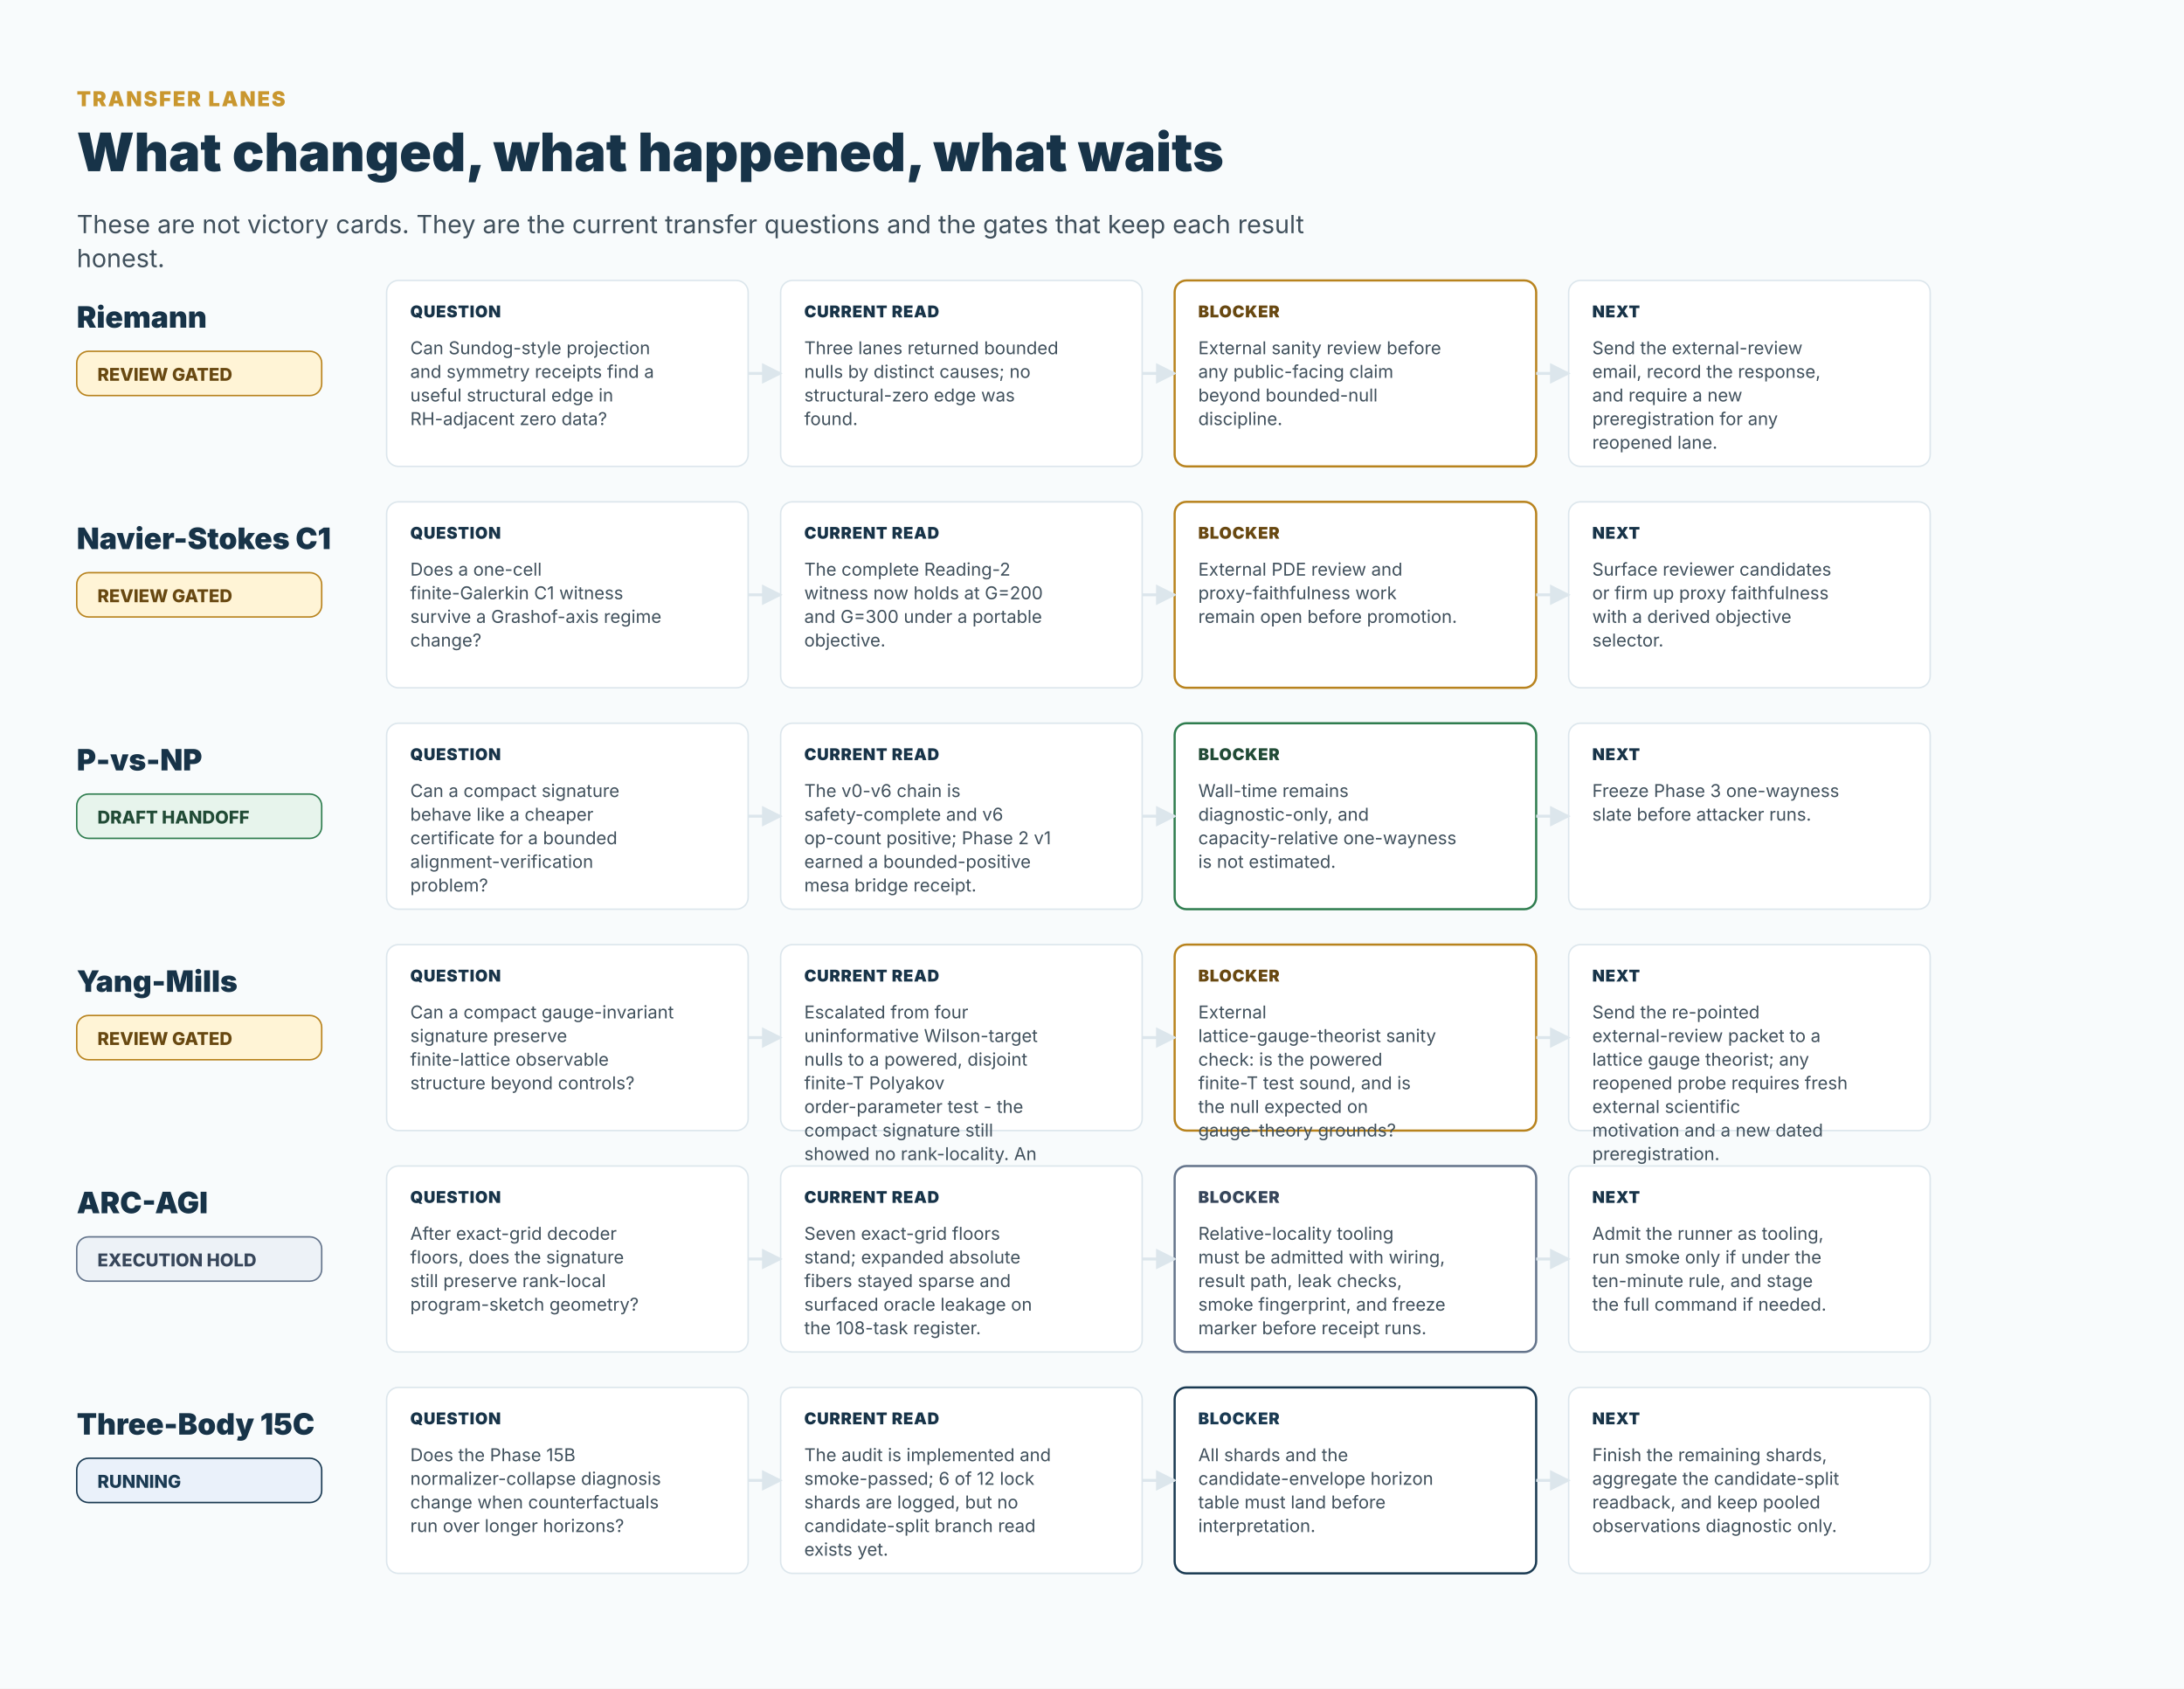
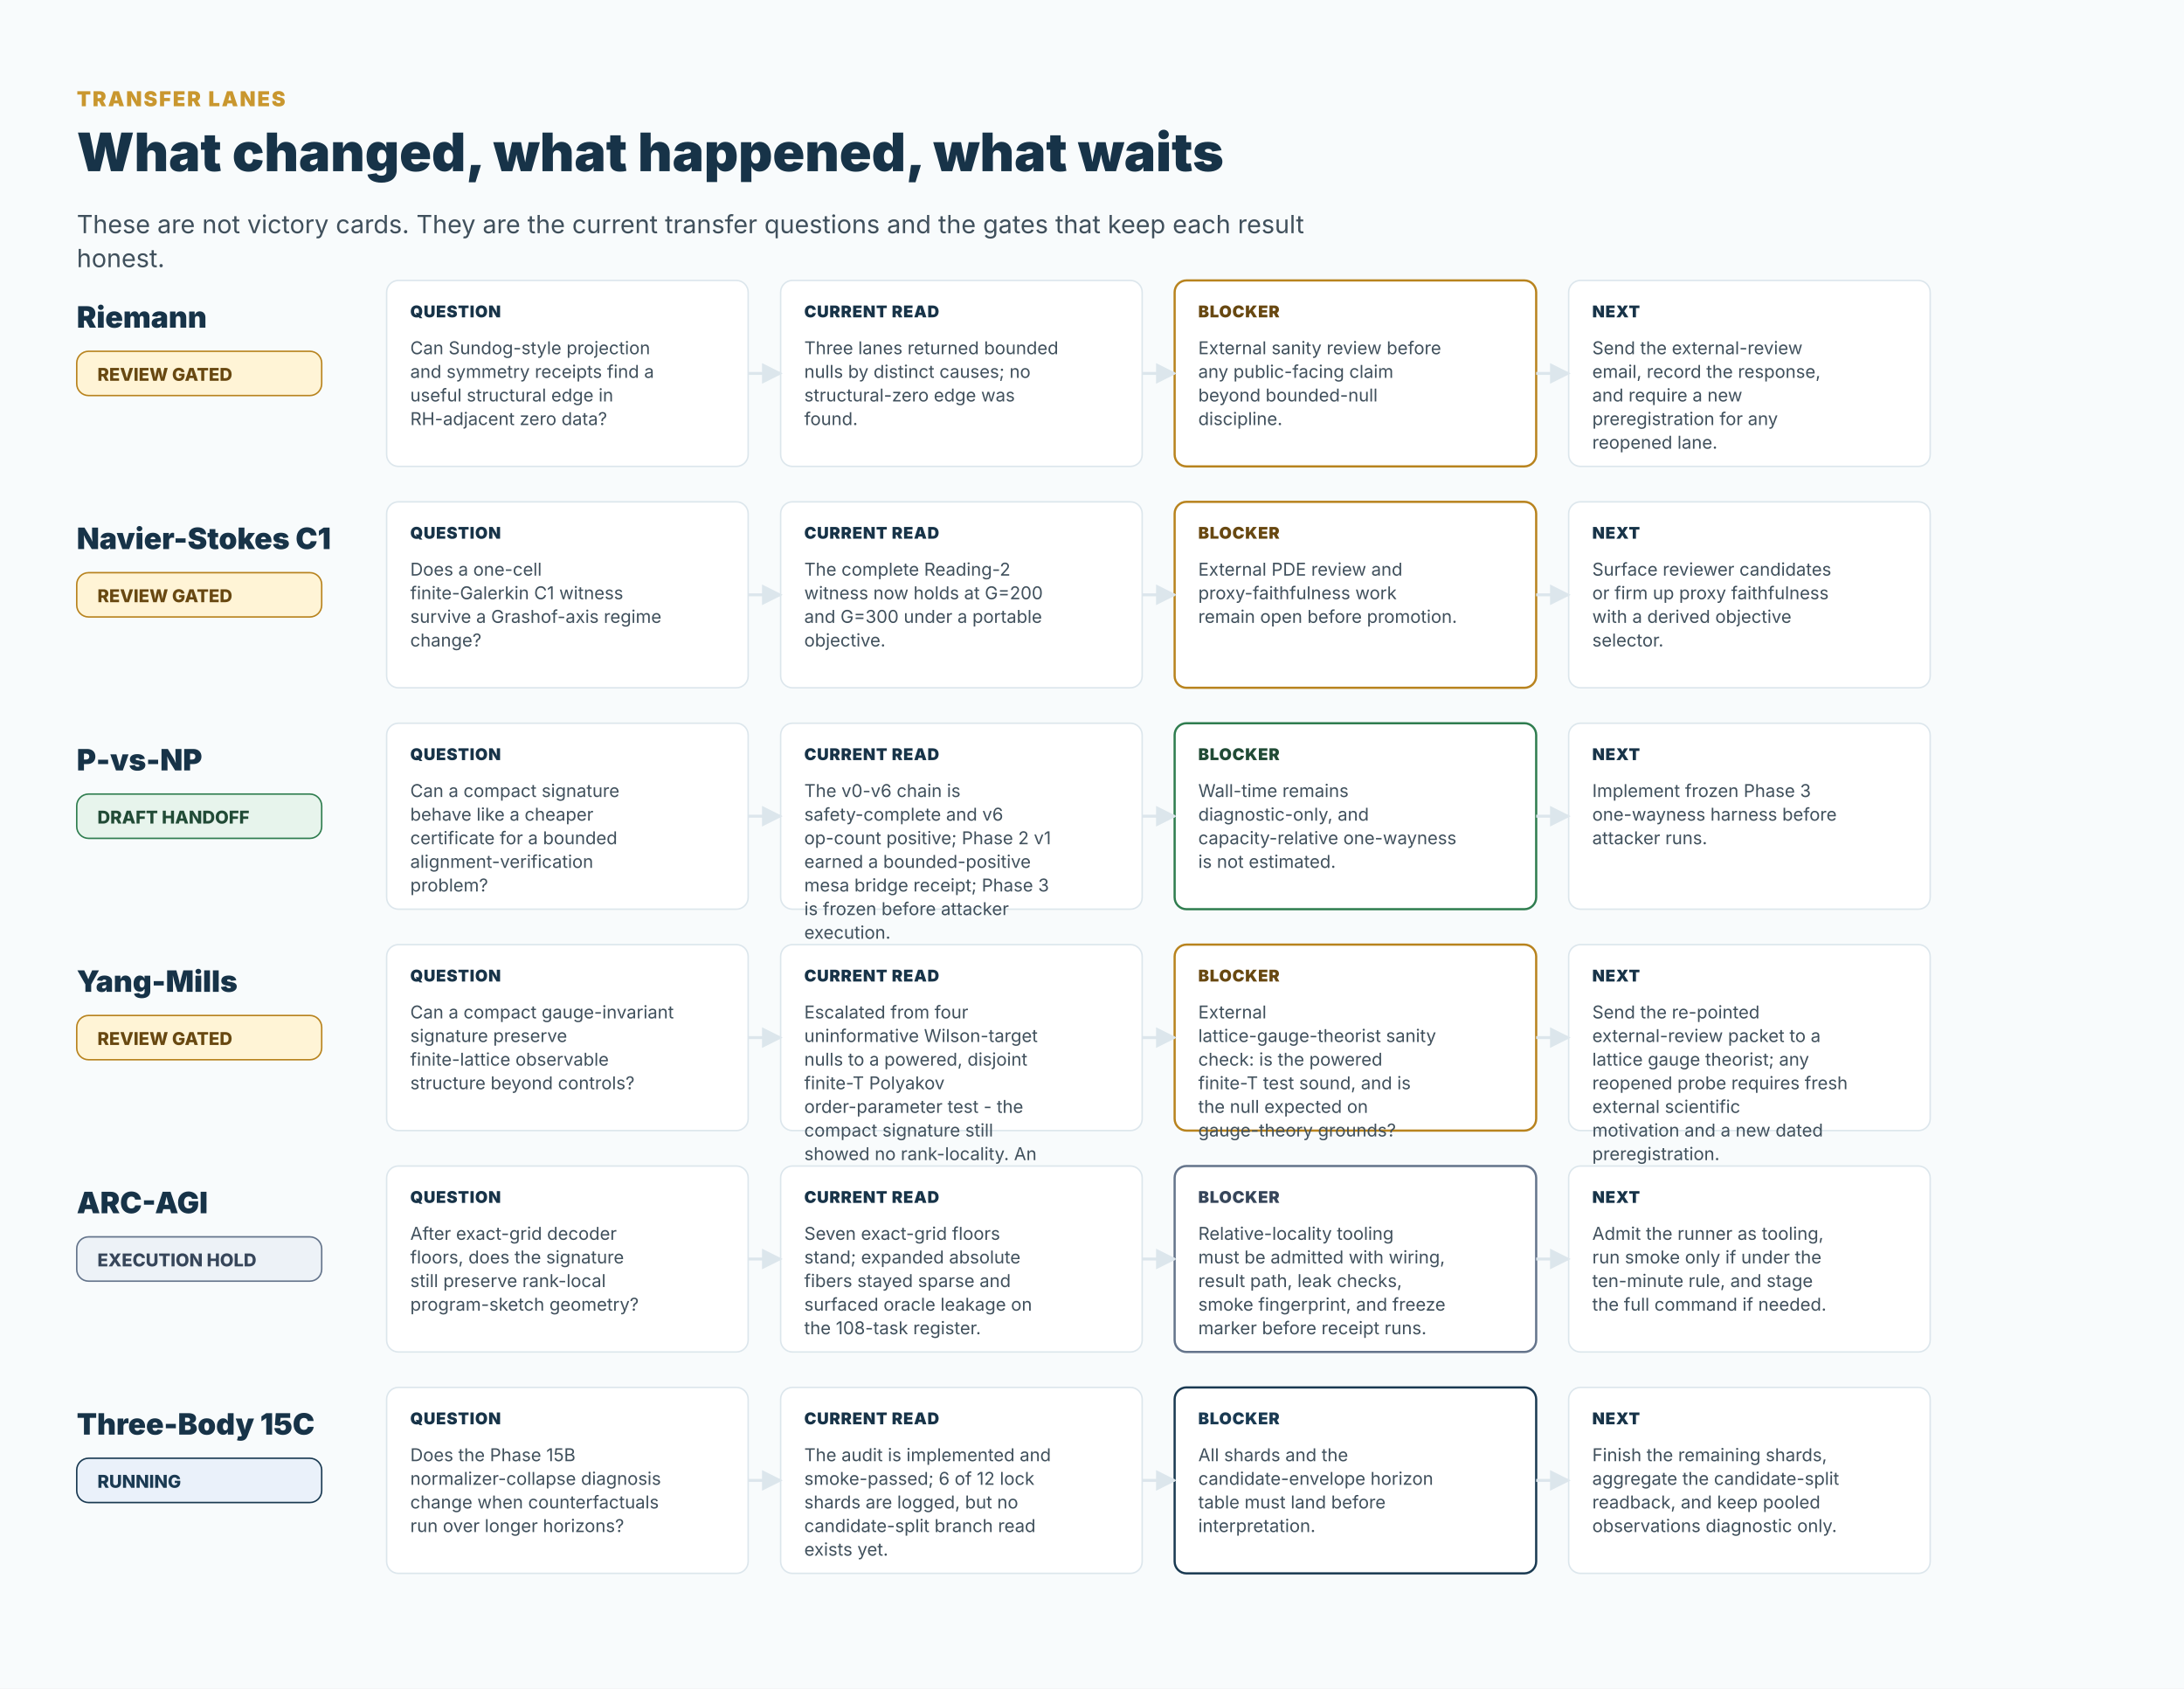
<svg xmlns="http://www.w3.org/2000/svg" viewBox="0 0 1480 1144" width="1480" height="1144" role="img" aria-labelledby="title desc">
  <rect width="1480" height="1144" fill="#F8FBFC" />
  <defs>
    <marker id="arrow" viewBox="0 0 10 10" refX="9" refY="5" markerWidth="7" markerHeight="7" orient="auto-start-reverse">
      <path d="M0,0 L10,5 L0,10 z" fill="#DCE6EC" stroke="none" />
    </marker>
  </defs>
  <text x="52" y="72" fill="#C9972F" font-family="system-ui, -apple-system, BlinkMacSystemFont, 'Segoe UI', sans-serif" font-size="14" font-weight="850" letter-spacing="0.08em">TRANSFER LANES</text>
  <text x="52" y="116" fill="#173348" font-family="system-ui, -apple-system, BlinkMacSystemFont, 'Segoe UI', sans-serif" font-size="36" font-weight="850" text-anchor="start" letter-spacing="0">
    <tspan x="52" dy="0">What changed, what happened, what waits</tspan>
  </text>
  <text x="52" y="158" fill="#40505C" font-family="system-ui, -apple-system, BlinkMacSystemFont, 'Segoe UI', sans-serif" font-size="17" font-weight="400" text-anchor="start" letter-spacing="0">
    <tspan x="52" dy="0">These are not victory cards. They are the current transfer questions and the gates that keep each result</tspan>
    <tspan x="52" dy="23">honest.</tspan>
  </text>
  <g data-project="riemann">
    <text x="52" y="222" fill="#173348" font-family="system-ui, -apple-system, BlinkMacSystemFont, 'Segoe UI', sans-serif" font-size="20" font-weight="850" letter-spacing="0">Riemann</text>
    <g>
      <rect x="52" y="238" width="166" height="30" rx="8" fill="#FFF4D6" stroke="#B8831E" stroke-width="1" />
      <text x="66" y="258" fill="#684811" font-family="system-ui, -apple-system, BlinkMacSystemFont, 'Segoe UI', sans-serif" font-size="12" font-weight="800" letter-spacing="0">REVIEW GATED</text>
    </g>
    <g>
      <rect x="262" y="190" width="245" height="126" rx="8" fill="#FFFFFF" stroke="#DCE6EC" stroke-width="1" />
      <text x="278" y="215" fill="#173348" font-family="system-ui, -apple-system, BlinkMacSystemFont, 'Segoe UI', sans-serif" font-size="11" font-weight="850" letter-spacing="0.04em">QUESTION</text>
      <text x="278" y="240" fill="#40505C" font-family="system-ui, -apple-system, BlinkMacSystemFont, 'Segoe UI', sans-serif" font-size="12" font-weight="400" text-anchor="start" letter-spacing="0">
        <tspan x="278" dy="0">Can Sundog-style projection</tspan>
        <tspan x="278" dy="16">and symmetry receipts find a</tspan>
        <tspan x="278" dy="16">useful structural edge in</tspan>
        <tspan x="278" dy="16">RH-adjacent zero data?</tspan>
      </text>
    </g>
    <g>
      <rect x="529" y="190" width="245" height="126" rx="8" fill="#FFFFFF" stroke="#DCE6EC" stroke-width="1" />
      <text x="545" y="215" fill="#173348" font-family="system-ui, -apple-system, BlinkMacSystemFont, 'Segoe UI', sans-serif" font-size="11" font-weight="850" letter-spacing="0.04em">CURRENT READ</text>
      <text x="545" y="240" fill="#40505C" font-family="system-ui, -apple-system, BlinkMacSystemFont, 'Segoe UI', sans-serif" font-size="12" font-weight="400" text-anchor="start" letter-spacing="0">
        <tspan x="545" dy="0">Three lanes returned bounded</tspan>
        <tspan x="545" dy="16">nulls by distinct causes; no</tspan>
        <tspan x="545" dy="16">structural-zero edge was</tspan>
        <tspan x="545" dy="16">found.</tspan>
      </text>
    </g>
    <g>
      <rect x="796" y="190" width="245" height="126" rx="8" fill="#FFFFFF" stroke="#B8831E" stroke-width="1.5" />
      <text x="812" y="215" fill="#684811" font-family="system-ui, -apple-system, BlinkMacSystemFont, 'Segoe UI', sans-serif" font-size="11" font-weight="850" letter-spacing="0.04em">BLOCKER</text>
      <text x="812" y="240" fill="#40505C" font-family="system-ui, -apple-system, BlinkMacSystemFont, 'Segoe UI', sans-serif" font-size="12" font-weight="400" text-anchor="start" letter-spacing="0">
        <tspan x="812" dy="0">External sanity review before</tspan>
        <tspan x="812" dy="16">any public-facing claim</tspan>
        <tspan x="812" dy="16">beyond bounded-null</tspan>
        <tspan x="812" dy="16">discipline.</tspan>
      </text>
    </g>
    <g>
      <rect x="1063" y="190" width="245" height="126" rx="8" fill="#FFFFFF" stroke="#DCE6EC" stroke-width="1" />
      <text x="1079" y="215" fill="#173348" font-family="system-ui, -apple-system, BlinkMacSystemFont, 'Segoe UI', sans-serif" font-size="11" font-weight="850" letter-spacing="0.04em">NEXT</text>
      <text x="1079" y="240" fill="#40505C" font-family="system-ui, -apple-system, BlinkMacSystemFont, 'Segoe UI', sans-serif" font-size="12" font-weight="400" text-anchor="start" letter-spacing="0">
        <tspan x="1079" dy="0">Send the external-review</tspan>
        <tspan x="1079" dy="16">email, record the response,</tspan>
        <tspan x="1079" dy="16">and require a new</tspan>
        <tspan x="1079" dy="16">preregistration for any</tspan>
        <tspan x="1079" dy="16">reopened lane.</tspan>
      </text>
    </g>
    <line x1="507" y1="253" x2="529" y2="253" stroke="#DCE6EC" stroke-width="2" marker-end="url(#arrow)" />
    <line x1="774" y1="253" x2="796" y2="253" stroke="#DCE6EC" stroke-width="2" marker-end="url(#arrow)" />
    <line x1="1041" y1="253" x2="1063" y2="253" stroke="#DCE6EC" stroke-width="2" marker-end="url(#arrow)" />
  </g>
  <g data-project="navier_stokes_c1">
    <text x="52" y="372" fill="#173348" font-family="system-ui, -apple-system, BlinkMacSystemFont, 'Segoe UI', sans-serif" font-size="20" font-weight="850" letter-spacing="0">Navier-Stokes C1</text>
    <g>
      <rect x="52" y="388" width="166" height="30" rx="8" fill="#FFF4D6" stroke="#B8831E" stroke-width="1" />
      <text x="66" y="408" fill="#684811" font-family="system-ui, -apple-system, BlinkMacSystemFont, 'Segoe UI', sans-serif" font-size="12" font-weight="800" letter-spacing="0">REVIEW GATED</text>
    </g>
    <g>
      <rect x="262" y="340" width="245" height="126" rx="8" fill="#FFFFFF" stroke="#DCE6EC" stroke-width="1" />
      <text x="278" y="365" fill="#173348" font-family="system-ui, -apple-system, BlinkMacSystemFont, 'Segoe UI', sans-serif" font-size="11" font-weight="850" letter-spacing="0.04em">QUESTION</text>
      <text x="278" y="390" fill="#40505C" font-family="system-ui, -apple-system, BlinkMacSystemFont, 'Segoe UI', sans-serif" font-size="12" font-weight="400" text-anchor="start" letter-spacing="0">
        <tspan x="278" dy="0">Does a one-cell</tspan>
        <tspan x="278" dy="16">finite-Galerkin C1 witness</tspan>
        <tspan x="278" dy="16">survive a Grashof-axis regime</tspan>
        <tspan x="278" dy="16">change?</tspan>
      </text>
    </g>
    <g>
      <rect x="529" y="340" width="245" height="126" rx="8" fill="#FFFFFF" stroke="#DCE6EC" stroke-width="1" />
      <text x="545" y="365" fill="#173348" font-family="system-ui, -apple-system, BlinkMacSystemFont, 'Segoe UI', sans-serif" font-size="11" font-weight="850" letter-spacing="0.04em">CURRENT READ</text>
      <text x="545" y="390" fill="#40505C" font-family="system-ui, -apple-system, BlinkMacSystemFont, 'Segoe UI', sans-serif" font-size="12" font-weight="400" text-anchor="start" letter-spacing="0">
        <tspan x="545" dy="0">The complete Reading-2</tspan>
        <tspan x="545" dy="16">witness now holds at G=200</tspan>
        <tspan x="545" dy="16">and G=300 under a portable</tspan>
        <tspan x="545" dy="16">objective.</tspan>
      </text>
    </g>
    <g>
      <rect x="796" y="340" width="245" height="126" rx="8" fill="#FFFFFF" stroke="#B8831E" stroke-width="1.5" />
      <text x="812" y="365" fill="#684811" font-family="system-ui, -apple-system, BlinkMacSystemFont, 'Segoe UI', sans-serif" font-size="11" font-weight="850" letter-spacing="0.04em">BLOCKER</text>
      <text x="812" y="390" fill="#40505C" font-family="system-ui, -apple-system, BlinkMacSystemFont, 'Segoe UI', sans-serif" font-size="12" font-weight="400" text-anchor="start" letter-spacing="0">
        <tspan x="812" dy="0">External PDE review and</tspan>
        <tspan x="812" dy="16">proxy-faithfulness work</tspan>
        <tspan x="812" dy="16">remain open before promotion.</tspan>
      </text>
    </g>
    <g>
      <rect x="1063" y="340" width="245" height="126" rx="8" fill="#FFFFFF" stroke="#DCE6EC" stroke-width="1" />
      <text x="1079" y="365" fill="#173348" font-family="system-ui, -apple-system, BlinkMacSystemFont, 'Segoe UI', sans-serif" font-size="11" font-weight="850" letter-spacing="0.04em">NEXT</text>
      <text x="1079" y="390" fill="#40505C" font-family="system-ui, -apple-system, BlinkMacSystemFont, 'Segoe UI', sans-serif" font-size="12" font-weight="400" text-anchor="start" letter-spacing="0">
        <tspan x="1079" dy="0">Surface reviewer candidates</tspan>
        <tspan x="1079" dy="16">or firm up proxy faithfulness</tspan>
        <tspan x="1079" dy="16">with a derived objective</tspan>
        <tspan x="1079" dy="16">selector.</tspan>
      </text>
    </g>
    <line x1="507" y1="403" x2="529" y2="403" stroke="#DCE6EC" stroke-width="2" marker-end="url(#arrow)" />
    <line x1="774" y1="403" x2="796" y2="403" stroke="#DCE6EC" stroke-width="2" marker-end="url(#arrow)" />
    <line x1="1041" y1="403" x2="1063" y2="403" stroke="#DCE6EC" stroke-width="2" marker-end="url(#arrow)" />
  </g>
  <g data-project="pvnp">
    <text x="52" y="522" fill="#173348" font-family="system-ui, -apple-system, BlinkMacSystemFont, 'Segoe UI', sans-serif" font-size="20" font-weight="850" letter-spacing="0">P-vs-NP</text>
    <g>
      <rect x="52" y="538" width="166" height="30" rx="8" fill="#E7F4EC" stroke="#2F7D4F" stroke-width="1" />
      <text x="66" y="558" fill="#214B36" font-family="system-ui, -apple-system, BlinkMacSystemFont, 'Segoe UI', sans-serif" font-size="12" font-weight="800" letter-spacing="0">DRAFT HANDOFF</text>
    </g>
    <g>
      <rect x="262" y="490" width="245" height="126" rx="8" fill="#FFFFFF" stroke="#DCE6EC" stroke-width="1" />
      <text x="278" y="515" fill="#173348" font-family="system-ui, -apple-system, BlinkMacSystemFont, 'Segoe UI', sans-serif" font-size="11" font-weight="850" letter-spacing="0.04em">QUESTION</text>
      <text x="278" y="540" fill="#40505C" font-family="system-ui, -apple-system, BlinkMacSystemFont, 'Segoe UI', sans-serif" font-size="12" font-weight="400" text-anchor="start" letter-spacing="0">
        <tspan x="278" dy="0">Can a compact signature</tspan>
        <tspan x="278" dy="16">behave like a cheaper</tspan>
        <tspan x="278" dy="16">certificate for a bounded</tspan>
        <tspan x="278" dy="16">alignment-verification</tspan>
        <tspan x="278" dy="16">problem?</tspan>
      </text>
    </g>
    <g>
      <rect x="529" y="490" width="245" height="126" rx="8" fill="#FFFFFF" stroke="#DCE6EC" stroke-width="1" />
      <text x="545" y="515" fill="#173348" font-family="system-ui, -apple-system, BlinkMacSystemFont, 'Segoe UI', sans-serif" font-size="11" font-weight="850" letter-spacing="0.04em">CURRENT READ</text>
      <text x="545" y="540" fill="#40505C" font-family="system-ui, -apple-system, BlinkMacSystemFont, 'Segoe UI', sans-serif" font-size="12" font-weight="400" text-anchor="start" letter-spacing="0">
        <tspan x="545" dy="0">The v0-v6 chain is</tspan>
        <tspan x="545" dy="16">safety-complete and v6</tspan>
        <tspan x="545" dy="16">op-count positive; Phase 2 v1</tspan>
        <tspan x="545" dy="16">earned a bounded-positive</tspan>
-         <tspan x="545" dy="16">mesa bridge receipt.</tspan>
+         <tspan x="545" dy="16">mesa bridge receipt; Phase 3</tspan>
+         <tspan x="545" dy="16">is frozen before attacker</tspan>
+         <tspan x="545" dy="16">execution.</tspan>
      </text>
    </g>
    <g>
      <rect x="796" y="490" width="245" height="126" rx="8" fill="#FFFFFF" stroke="#2F7D4F" stroke-width="1.5" />
      <text x="812" y="515" fill="#214B36" font-family="system-ui, -apple-system, BlinkMacSystemFont, 'Segoe UI', sans-serif" font-size="11" font-weight="850" letter-spacing="0.04em">BLOCKER</text>
      <text x="812" y="540" fill="#40505C" font-family="system-ui, -apple-system, BlinkMacSystemFont, 'Segoe UI', sans-serif" font-size="12" font-weight="400" text-anchor="start" letter-spacing="0">
        <tspan x="812" dy="0">Wall-time remains</tspan>
        <tspan x="812" dy="16">diagnostic-only, and</tspan>
        <tspan x="812" dy="16">capacity-relative one-wayness</tspan>
        <tspan x="812" dy="16">is not estimated.</tspan>
      </text>
    </g>
    <g>
      <rect x="1063" y="490" width="245" height="126" rx="8" fill="#FFFFFF" stroke="#DCE6EC" stroke-width="1" />
      <text x="1079" y="515" fill="#173348" font-family="system-ui, -apple-system, BlinkMacSystemFont, 'Segoe UI', sans-serif" font-size="11" font-weight="850" letter-spacing="0.04em">NEXT</text>
      <text x="1079" y="540" fill="#40505C" font-family="system-ui, -apple-system, BlinkMacSystemFont, 'Segoe UI', sans-serif" font-size="12" font-weight="400" text-anchor="start" letter-spacing="0">
-         <tspan x="1079" dy="0">Freeze Phase 3 one-wayness</tspan>
-         <tspan x="1079" dy="16">slate before attacker runs.</tspan>
+         <tspan x="1079" dy="0">Implement frozen Phase 3</tspan>
+         <tspan x="1079" dy="16">one-wayness harness before</tspan>
+         <tspan x="1079" dy="16">attacker runs.</tspan>
      </text>
    </g>
    <line x1="507" y1="553" x2="529" y2="553" stroke="#DCE6EC" stroke-width="2" marker-end="url(#arrow)" />
    <line x1="774" y1="553" x2="796" y2="553" stroke="#DCE6EC" stroke-width="2" marker-end="url(#arrow)" />
    <line x1="1041" y1="553" x2="1063" y2="553" stroke="#DCE6EC" stroke-width="2" marker-end="url(#arrow)" />
  </g>
  <g data-project="yang_mills">
    <text x="52" y="672" fill="#173348" font-family="system-ui, -apple-system, BlinkMacSystemFont, 'Segoe UI', sans-serif" font-size="20" font-weight="850" letter-spacing="0">Yang-Mills</text>
    <g>
      <rect x="52" y="688" width="166" height="30" rx="8" fill="#FFF4D6" stroke="#B8831E" stroke-width="1" />
      <text x="66" y="708" fill="#684811" font-family="system-ui, -apple-system, BlinkMacSystemFont, 'Segoe UI', sans-serif" font-size="12" font-weight="800" letter-spacing="0">REVIEW GATED</text>
    </g>
    <g>
      <rect x="262" y="640" width="245" height="126" rx="8" fill="#FFFFFF" stroke="#DCE6EC" stroke-width="1" />
      <text x="278" y="665" fill="#173348" font-family="system-ui, -apple-system, BlinkMacSystemFont, 'Segoe UI', sans-serif" font-size="11" font-weight="850" letter-spacing="0.04em">QUESTION</text>
      <text x="278" y="690" fill="#40505C" font-family="system-ui, -apple-system, BlinkMacSystemFont, 'Segoe UI', sans-serif" font-size="12" font-weight="400" text-anchor="start" letter-spacing="0">
        <tspan x="278" dy="0">Can a compact gauge-invariant</tspan>
        <tspan x="278" dy="16">signature preserve</tspan>
        <tspan x="278" dy="16">finite-lattice observable</tspan>
        <tspan x="278" dy="16">structure beyond controls?</tspan>
      </text>
    </g>
    <g>
      <rect x="529" y="640" width="245" height="126" rx="8" fill="#FFFFFF" stroke="#DCE6EC" stroke-width="1" />
      <text x="545" y="665" fill="#173348" font-family="system-ui, -apple-system, BlinkMacSystemFont, 'Segoe UI', sans-serif" font-size="11" font-weight="850" letter-spacing="0.04em">CURRENT READ</text>
      <text x="545" y="690" fill="#40505C" font-family="system-ui, -apple-system, BlinkMacSystemFont, 'Segoe UI', sans-serif" font-size="12" font-weight="400" text-anchor="start" letter-spacing="0">
        <tspan x="545" dy="0">Escalated from four</tspan>
        <tspan x="545" dy="16">uninformative Wilson-target</tspan>
        <tspan x="545" dy="16">nulls to a powered, disjoint</tspan>
        <tspan x="545" dy="16">finite-T Polyakov</tspan>
        <tspan x="545" dy="16">order-parameter test - the</tspan>
        <tspan x="545" dy="16">compact signature still</tspan>
        <tspan x="545" dy="16">showed no rank-locality. An</tspan>
        <tspan x="545" dy="16">informative bounded null.</tspan>
      </text>
    </g>
    <g>
      <rect x="796" y="640" width="245" height="126" rx="8" fill="#FFFFFF" stroke="#B8831E" stroke-width="1.5" />
      <text x="812" y="665" fill="#684811" font-family="system-ui, -apple-system, BlinkMacSystemFont, 'Segoe UI', sans-serif" font-size="11" font-weight="850" letter-spacing="0.04em">BLOCKER</text>
      <text x="812" y="690" fill="#40505C" font-family="system-ui, -apple-system, BlinkMacSystemFont, 'Segoe UI', sans-serif" font-size="12" font-weight="400" text-anchor="start" letter-spacing="0">
        <tspan x="812" dy="0">External</tspan>
        <tspan x="812" dy="16">lattice-gauge-theorist sanity</tspan>
        <tspan x="812" dy="16">check: is the powered</tspan>
        <tspan x="812" dy="16">finite-T test sound, and is</tspan>
        <tspan x="812" dy="16">the null expected on</tspan>
        <tspan x="812" dy="16">gauge-theory grounds?</tspan>
      </text>
    </g>
    <g>
      <rect x="1063" y="640" width="245" height="126" rx="8" fill="#FFFFFF" stroke="#DCE6EC" stroke-width="1" />
      <text x="1079" y="665" fill="#173348" font-family="system-ui, -apple-system, BlinkMacSystemFont, 'Segoe UI', sans-serif" font-size="11" font-weight="850" letter-spacing="0.04em">NEXT</text>
      <text x="1079" y="690" fill="#40505C" font-family="system-ui, -apple-system, BlinkMacSystemFont, 'Segoe UI', sans-serif" font-size="12" font-weight="400" text-anchor="start" letter-spacing="0">
        <tspan x="1079" dy="0">Send the re-pointed</tspan>
        <tspan x="1079" dy="16">external-review packet to a</tspan>
        <tspan x="1079" dy="16">lattice gauge theorist; any</tspan>
        <tspan x="1079" dy="16">reopened probe requires fresh</tspan>
        <tspan x="1079" dy="16">external scientific</tspan>
        <tspan x="1079" dy="16">motivation and a new dated</tspan>
        <tspan x="1079" dy="16">preregistration.</tspan>
      </text>
    </g>
    <line x1="507" y1="703" x2="529" y2="703" stroke="#DCE6EC" stroke-width="2" marker-end="url(#arrow)" />
    <line x1="774" y1="703" x2="796" y2="703" stroke="#DCE6EC" stroke-width="2" marker-end="url(#arrow)" />
    <line x1="1041" y1="703" x2="1063" y2="703" stroke="#DCE6EC" stroke-width="2" marker-end="url(#arrow)" />
  </g>
  <g data-project="arc_agi">
    <text x="52" y="822" fill="#173348" font-family="system-ui, -apple-system, BlinkMacSystemFont, 'Segoe UI', sans-serif" font-size="20" font-weight="850" letter-spacing="0">ARC-AGI</text>
    <g>
      <rect x="52" y="838" width="166" height="30" rx="8" fill="#EDF2F7" stroke="#64748B" stroke-width="1" />
      <text x="66" y="858" fill="#37465A" font-family="system-ui, -apple-system, BlinkMacSystemFont, 'Segoe UI', sans-serif" font-size="12" font-weight="800" letter-spacing="0">EXECUTION HOLD</text>
    </g>
    <g>
      <rect x="262" y="790" width="245" height="126" rx="8" fill="#FFFFFF" stroke="#DCE6EC" stroke-width="1" />
      <text x="278" y="815" fill="#173348" font-family="system-ui, -apple-system, BlinkMacSystemFont, 'Segoe UI', sans-serif" font-size="11" font-weight="850" letter-spacing="0.04em">QUESTION</text>
      <text x="278" y="840" fill="#40505C" font-family="system-ui, -apple-system, BlinkMacSystemFont, 'Segoe UI', sans-serif" font-size="12" font-weight="400" text-anchor="start" letter-spacing="0">
        <tspan x="278" dy="0">After exact-grid decoder</tspan>
        <tspan x="278" dy="16">floors, does the signature</tspan>
        <tspan x="278" dy="16">still preserve rank-local</tspan>
        <tspan x="278" dy="16">program-sketch geometry?</tspan>
      </text>
    </g>
    <g>
      <rect x="529" y="790" width="245" height="126" rx="8" fill="#FFFFFF" stroke="#DCE6EC" stroke-width="1" />
      <text x="545" y="815" fill="#173348" font-family="system-ui, -apple-system, BlinkMacSystemFont, 'Segoe UI', sans-serif" font-size="11" font-weight="850" letter-spacing="0.04em">CURRENT READ</text>
      <text x="545" y="840" fill="#40505C" font-family="system-ui, -apple-system, BlinkMacSystemFont, 'Segoe UI', sans-serif" font-size="12" font-weight="400" text-anchor="start" letter-spacing="0">
        <tspan x="545" dy="0">Seven exact-grid floors</tspan>
        <tspan x="545" dy="16">stand; expanded absolute</tspan>
        <tspan x="545" dy="16">fibers stayed sparse and</tspan>
        <tspan x="545" dy="16">surfaced oracle leakage on</tspan>
        <tspan x="545" dy="16">the 108-task register.</tspan>
      </text>
    </g>
    <g>
      <rect x="796" y="790" width="245" height="126" rx="8" fill="#FFFFFF" stroke="#64748B" stroke-width="1.5" />
      <text x="812" y="815" fill="#37465A" font-family="system-ui, -apple-system, BlinkMacSystemFont, 'Segoe UI', sans-serif" font-size="11" font-weight="850" letter-spacing="0.04em">BLOCKER</text>
      <text x="812" y="840" fill="#40505C" font-family="system-ui, -apple-system, BlinkMacSystemFont, 'Segoe UI', sans-serif" font-size="12" font-weight="400" text-anchor="start" letter-spacing="0">
        <tspan x="812" dy="0">Relative-locality tooling</tspan>
        <tspan x="812" dy="16">must be admitted with wiring,</tspan>
        <tspan x="812" dy="16">result path, leak checks,</tspan>
        <tspan x="812" dy="16">smoke fingerprint, and freeze</tspan>
        <tspan x="812" dy="16">marker before receipt runs.</tspan>
      </text>
    </g>
    <g>
      <rect x="1063" y="790" width="245" height="126" rx="8" fill="#FFFFFF" stroke="#DCE6EC" stroke-width="1" />
      <text x="1079" y="815" fill="#173348" font-family="system-ui, -apple-system, BlinkMacSystemFont, 'Segoe UI', sans-serif" font-size="11" font-weight="850" letter-spacing="0.04em">NEXT</text>
      <text x="1079" y="840" fill="#40505C" font-family="system-ui, -apple-system, BlinkMacSystemFont, 'Segoe UI', sans-serif" font-size="12" font-weight="400" text-anchor="start" letter-spacing="0">
        <tspan x="1079" dy="0">Admit the runner as tooling,</tspan>
        <tspan x="1079" dy="16">run smoke only if under the</tspan>
        <tspan x="1079" dy="16">ten-minute rule, and stage</tspan>
        <tspan x="1079" dy="16">the full command if needed.</tspan>
      </text>
    </g>
    <line x1="507" y1="853" x2="529" y2="853" stroke="#DCE6EC" stroke-width="2" marker-end="url(#arrow)" />
    <line x1="774" y1="853" x2="796" y2="853" stroke="#DCE6EC" stroke-width="2" marker-end="url(#arrow)" />
    <line x1="1041" y1="853" x2="1063" y2="853" stroke="#DCE6EC" stroke-width="2" marker-end="url(#arrow)" />
  </g>
  <g data-project="threebody_15c">
    <text x="52" y="972" fill="#173348" font-family="system-ui, -apple-system, BlinkMacSystemFont, 'Segoe UI', sans-serif" font-size="20" font-weight="850" letter-spacing="0">Three-Body 15C</text>
    <g>
      <rect x="52" y="988" width="166" height="30" rx="8" fill="#EAF1FA" stroke="#1A3A52" stroke-width="1" />
      <text x="66" y="1008" fill="#1A3A52" font-family="system-ui, -apple-system, BlinkMacSystemFont, 'Segoe UI', sans-serif" font-size="12" font-weight="800" letter-spacing="0">RUNNING</text>
    </g>
    <g>
      <rect x="262" y="940" width="245" height="126" rx="8" fill="#FFFFFF" stroke="#DCE6EC" stroke-width="1" />
      <text x="278" y="965" fill="#173348" font-family="system-ui, -apple-system, BlinkMacSystemFont, 'Segoe UI', sans-serif" font-size="11" font-weight="850" letter-spacing="0.04em">QUESTION</text>
      <text x="278" y="990" fill="#40505C" font-family="system-ui, -apple-system, BlinkMacSystemFont, 'Segoe UI', sans-serif" font-size="12" font-weight="400" text-anchor="start" letter-spacing="0">
        <tspan x="278" dy="0">Does the Phase 15B</tspan>
        <tspan x="278" dy="16">normalizer-collapse diagnosis</tspan>
        <tspan x="278" dy="16">change when counterfactuals</tspan>
        <tspan x="278" dy="16">run over longer horizons?</tspan>
      </text>
    </g>
    <g>
      <rect x="529" y="940" width="245" height="126" rx="8" fill="#FFFFFF" stroke="#DCE6EC" stroke-width="1" />
      <text x="545" y="965" fill="#173348" font-family="system-ui, -apple-system, BlinkMacSystemFont, 'Segoe UI', sans-serif" font-size="11" font-weight="850" letter-spacing="0.04em">CURRENT READ</text>
      <text x="545" y="990" fill="#40505C" font-family="system-ui, -apple-system, BlinkMacSystemFont, 'Segoe UI', sans-serif" font-size="12" font-weight="400" text-anchor="start" letter-spacing="0">
        <tspan x="545" dy="0">The audit is implemented and</tspan>
        <tspan x="545" dy="16">smoke-passed; 6 of 12 lock</tspan>
        <tspan x="545" dy="16">shards are logged, but no</tspan>
        <tspan x="545" dy="16">candidate-split branch read</tspan>
        <tspan x="545" dy="16">exists yet.</tspan>
      </text>
    </g>
    <g>
      <rect x="796" y="940" width="245" height="126" rx="8" fill="#FFFFFF" stroke="#1A3A52" stroke-width="1.5" />
      <text x="812" y="965" fill="#1A3A52" font-family="system-ui, -apple-system, BlinkMacSystemFont, 'Segoe UI', sans-serif" font-size="11" font-weight="850" letter-spacing="0.04em">BLOCKER</text>
      <text x="812" y="990" fill="#40505C" font-family="system-ui, -apple-system, BlinkMacSystemFont, 'Segoe UI', sans-serif" font-size="12" font-weight="400" text-anchor="start" letter-spacing="0">
        <tspan x="812" dy="0">All shards and the</tspan>
        <tspan x="812" dy="16">candidate-envelope horizon</tspan>
        <tspan x="812" dy="16">table must land before</tspan>
        <tspan x="812" dy="16">interpretation.</tspan>
      </text>
    </g>
    <g>
      <rect x="1063" y="940" width="245" height="126" rx="8" fill="#FFFFFF" stroke="#DCE6EC" stroke-width="1" />
      <text x="1079" y="965" fill="#173348" font-family="system-ui, -apple-system, BlinkMacSystemFont, 'Segoe UI', sans-serif" font-size="11" font-weight="850" letter-spacing="0.04em">NEXT</text>
      <text x="1079" y="990" fill="#40505C" font-family="system-ui, -apple-system, BlinkMacSystemFont, 'Segoe UI', sans-serif" font-size="12" font-weight="400" text-anchor="start" letter-spacing="0">
        <tspan x="1079" dy="0">Finish the remaining shards,</tspan>
        <tspan x="1079" dy="16">aggregate the candidate-split</tspan>
        <tspan x="1079" dy="16">readback, and keep pooled</tspan>
        <tspan x="1079" dy="16">observations diagnostic only.</tspan>
      </text>
    </g>
    <line x1="507" y1="1003" x2="529" y2="1003" stroke="#DCE6EC" stroke-width="2" marker-end="url(#arrow)" />
    <line x1="774" y1="1003" x2="796" y2="1003" stroke="#DCE6EC" stroke-width="2" marker-end="url(#arrow)" />
    <line x1="1041" y1="1003" x2="1063" y2="1003" stroke="#DCE6EC" stroke-width="2" marker-end="url(#arrow)" />
  </g>
</svg>
